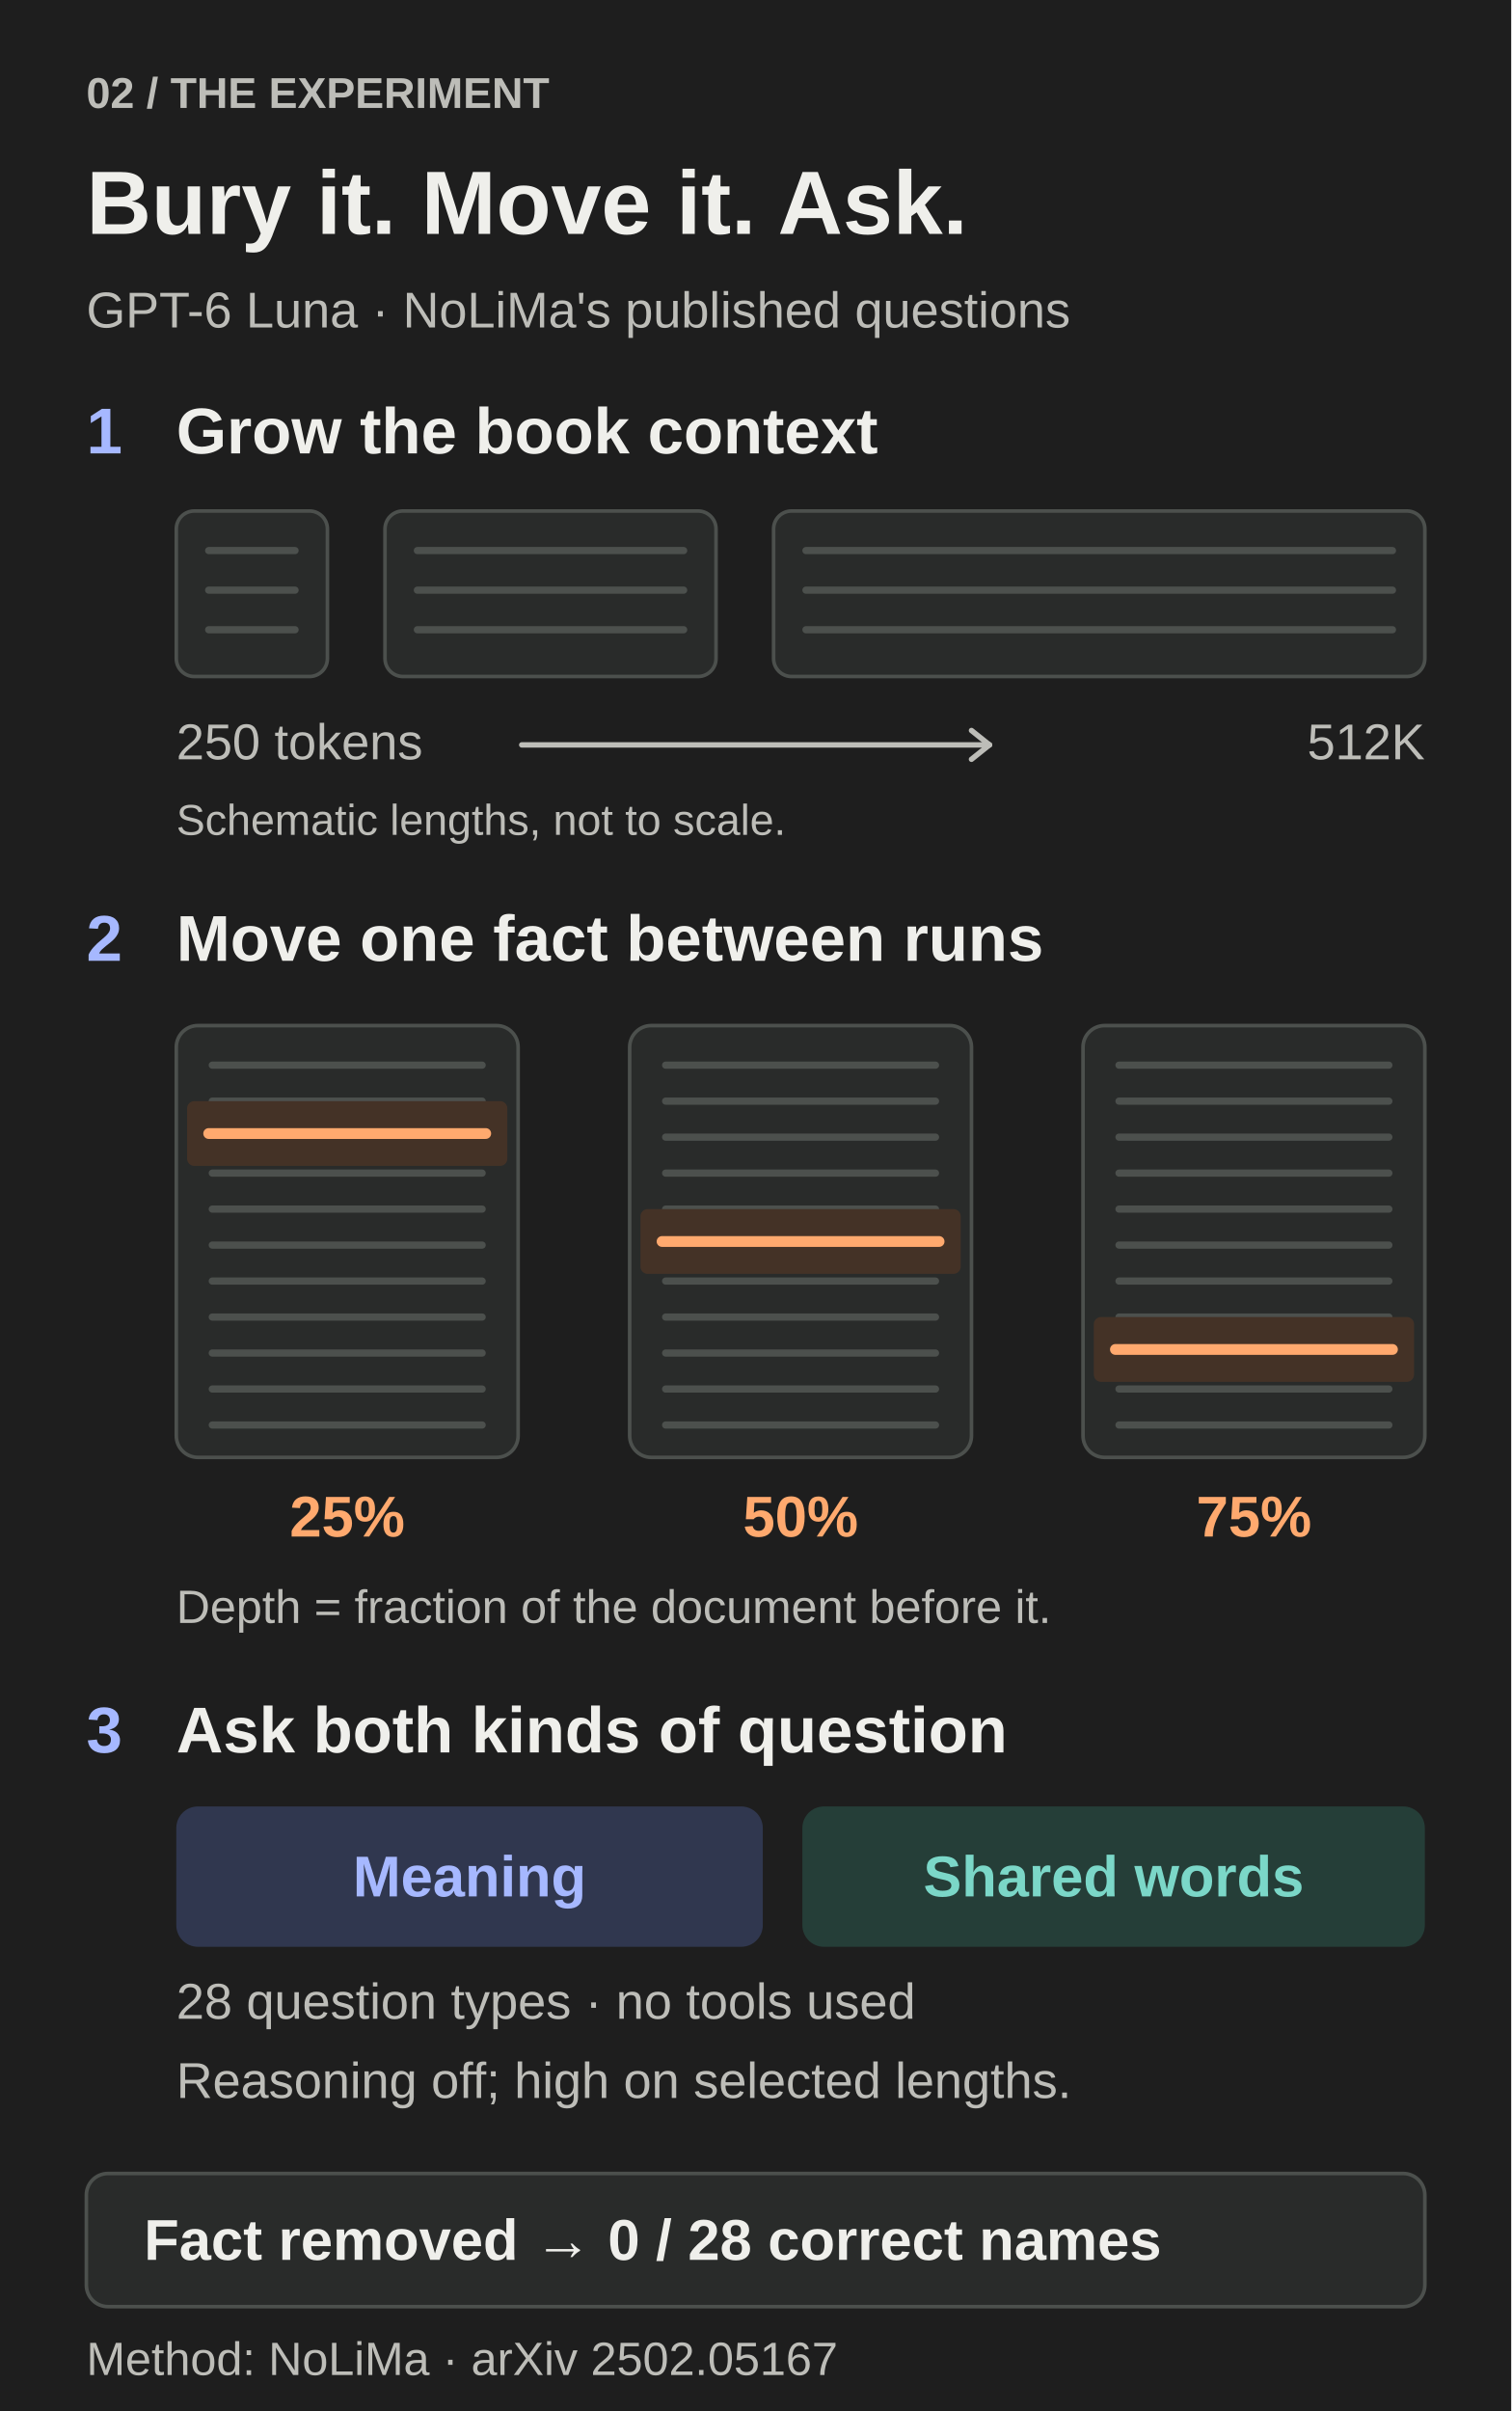
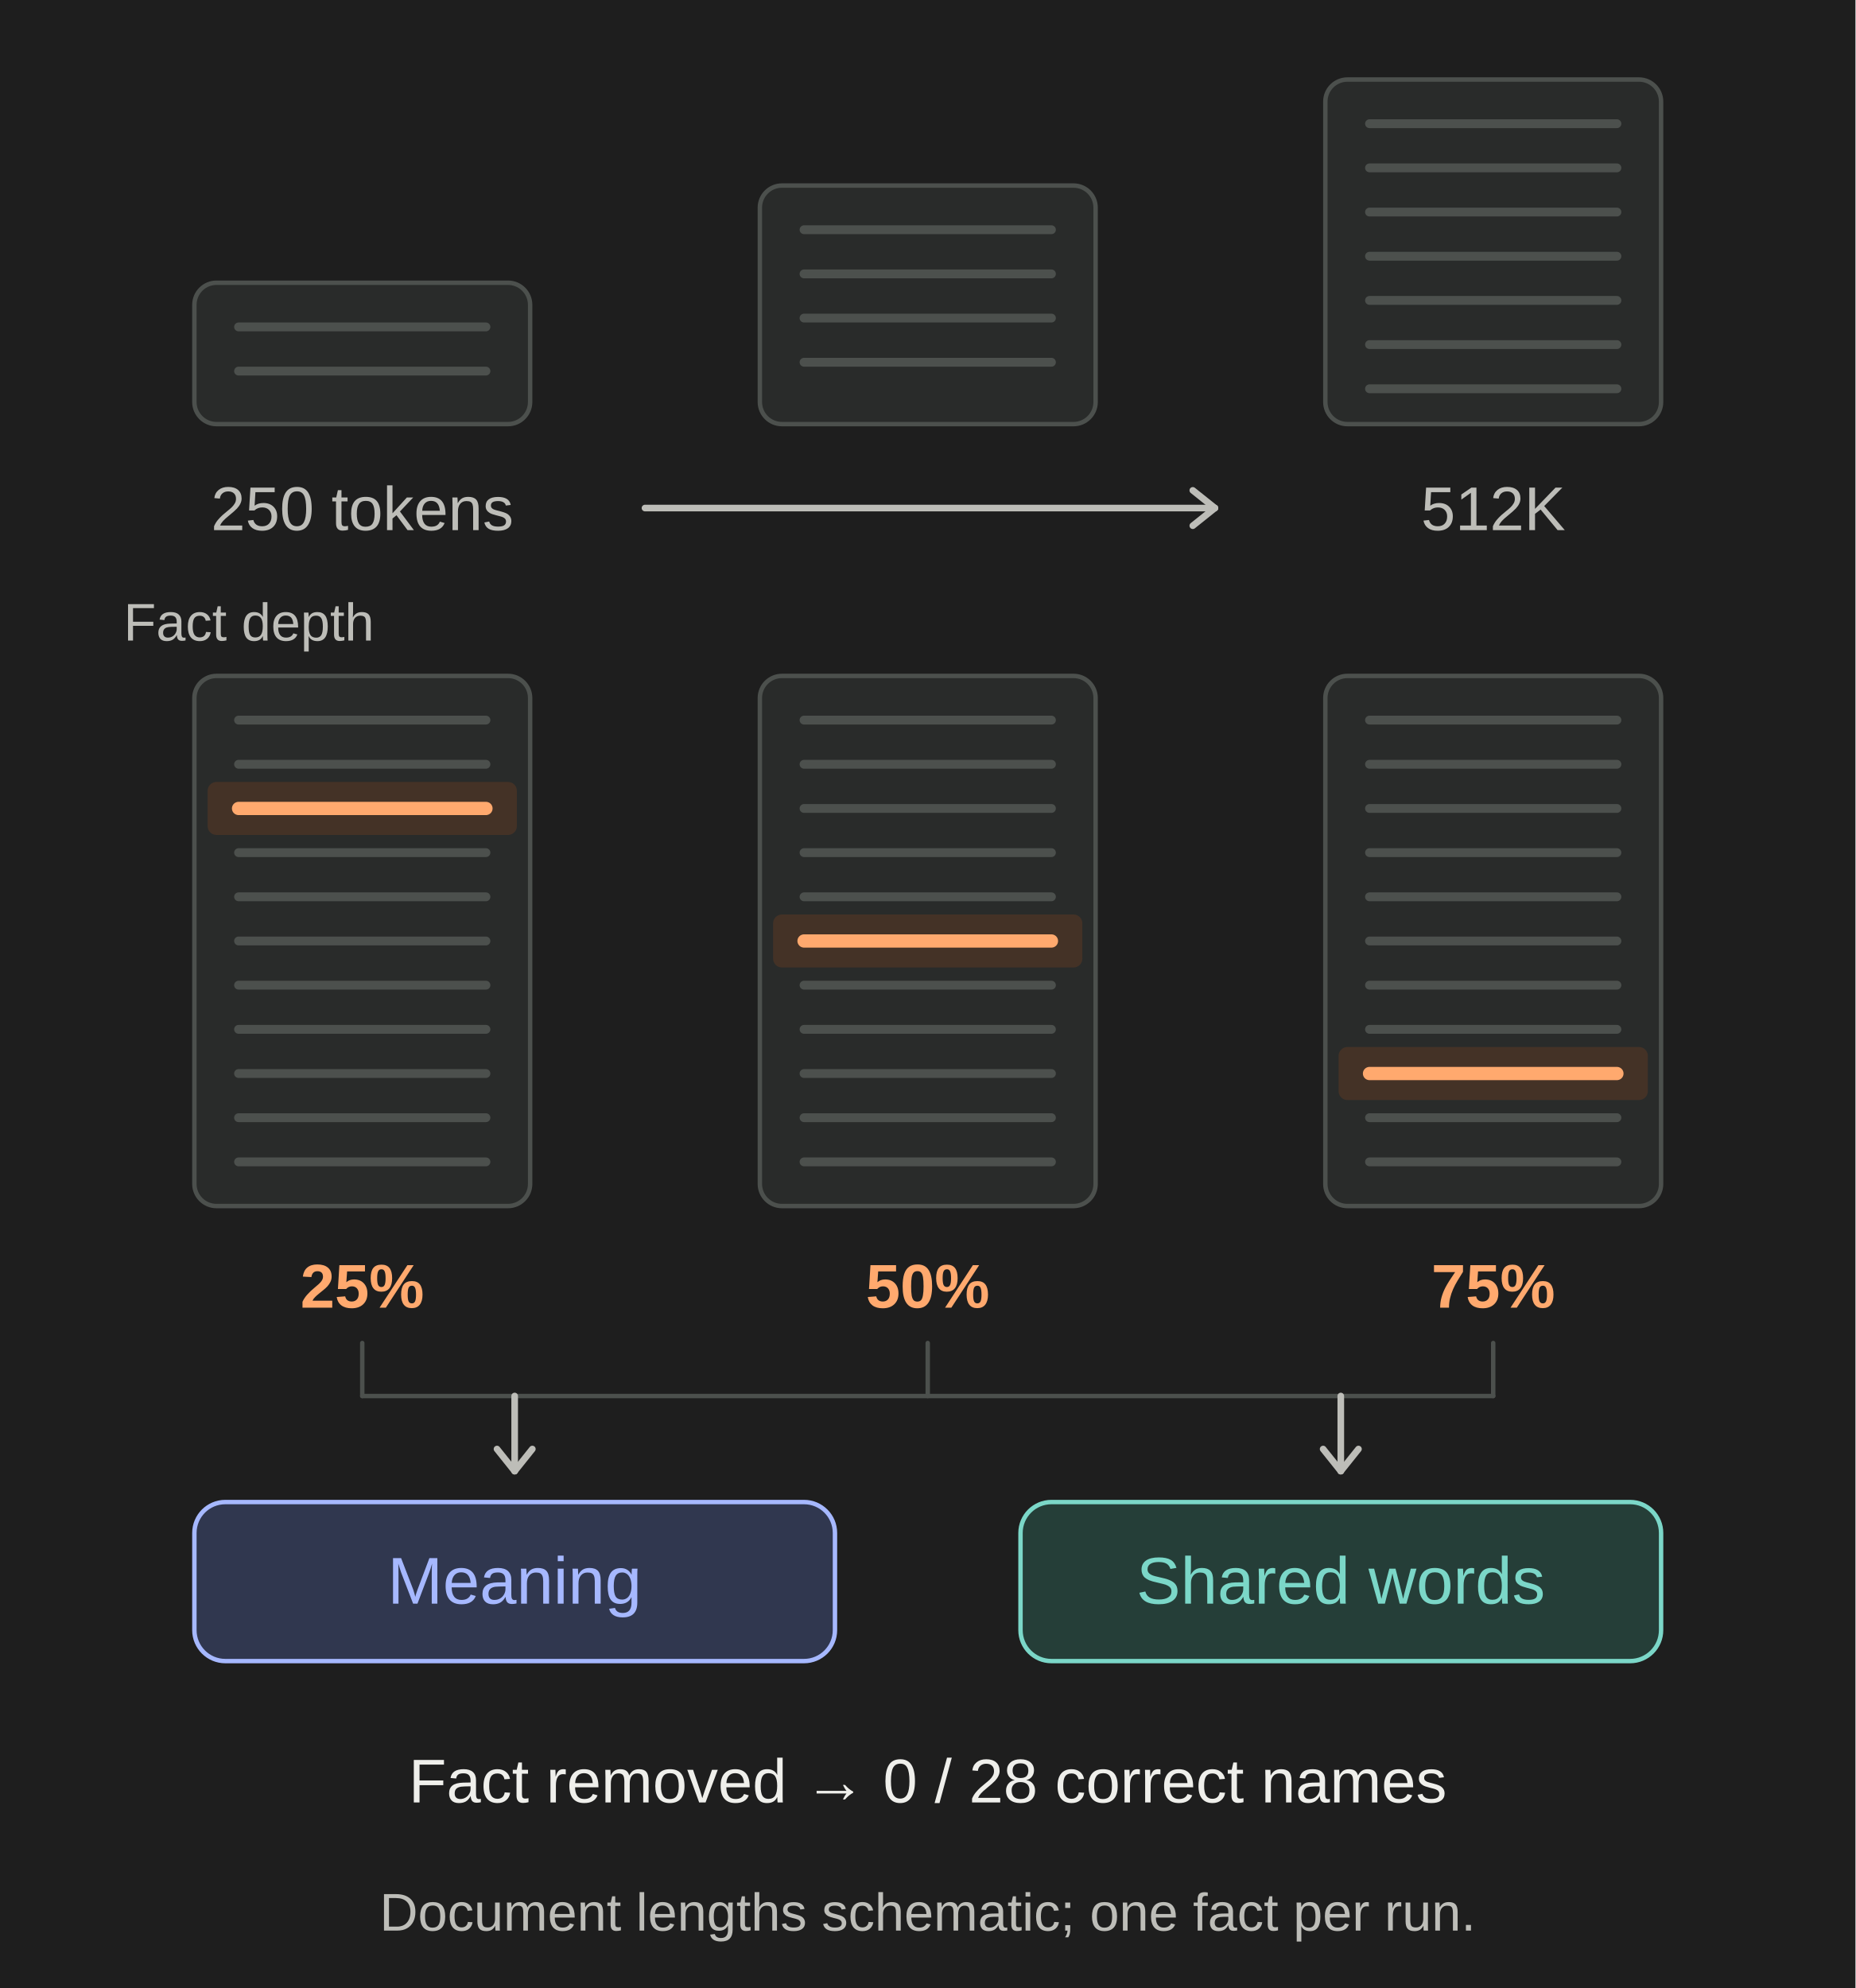
- <svg xmlns="http://www.w3.org/2000/svg" width="420" height="670" viewBox="0 0 420 670" role="img" aria-labelledby="title desc">
+ <svg xmlns="http://www.w3.org/2000/svg" width="420" height="450" viewBox="0 0 420 450" role="img" aria-labelledby="title desc">
  <defs>
    <pattern id="untested" width="8" height="8" patternUnits="userSpaceOnUse">
      <path d="M-2 2L2-2M0 8L8 0M6 10L10 6" fill="none" stroke="#4c504d" stroke-width="1" />
    </pattern>
  </defs>
-   <rect x="0" y="0" width="420" height="670" rx="0" fill="#1e1e1e" />
-   <text x="24" y="30" fill="#bdbdb8" font-family="Arial, Helvetica, sans-serif" font-size="12" font-weight="700" text-anchor="start">02 / THE EXPERIMENT</text>
-   <text x="24" y="65" fill="#efefeb" font-family="Arial, Helvetica, sans-serif" font-size="25" font-weight="700" text-anchor="start">Bury it. Move it. Ask.</text>
-   <text x="24" y="91" fill="#bdbdb8" font-family="Arial, Helvetica, sans-serif" font-size="14" font-weight="400" text-anchor="start">GPT-6 Luna · NoLiMa's published questions</text>
-   <text x="24" y="126" fill="#a6b8ff" font-family="Arial, Helvetica, sans-serif" font-size="18" font-weight="700" text-anchor="start">1</text>
-   <text x="49" y="126" fill="#efefeb" font-family="Arial, Helvetica, sans-serif" font-size="18" font-weight="700" text-anchor="start">Grow the book context</text>
-   <rect x="49" y="142" width="42" height="46" rx="5" fill="#292b2a" stroke="#4c504d" />
-   <path d="M58 153L82 153" fill="none" stroke="#4c504d" stroke-width="2" stroke-linecap="round" />
-   <path d="M58 164L82 164" fill="none" stroke="#4c504d" stroke-width="2" stroke-linecap="round" />
-   <path d="M58 175L82 175" fill="none" stroke="#4c504d" stroke-width="2" stroke-linecap="round" />
-   <rect x="107" y="142" width="92" height="46" rx="5" fill="#292b2a" stroke="#4c504d" />
-   <path d="M116 153L190 153" fill="none" stroke="#4c504d" stroke-width="2" stroke-linecap="round" />
-   <path d="M116 164L190 164" fill="none" stroke="#4c504d" stroke-width="2" stroke-linecap="round" />
-   <path d="M116 175L190 175" fill="none" stroke="#4c504d" stroke-width="2" stroke-linecap="round" />
-   <rect x="215" y="142" width="181" height="46" rx="5" fill="#292b2a" stroke="#4c504d" />
-   <path d="M224 153L387 153" fill="none" stroke="#4c504d" stroke-width="2" stroke-linecap="round" />
-   <path d="M224 164L387 164" fill="none" stroke="#4c504d" stroke-width="2" stroke-linecap="round" />
-   <path d="M224 175L387 175" fill="none" stroke="#4c504d" stroke-width="2" stroke-linecap="round" />
-   <text x="49" y="211" fill="#bdbdb8" font-family="Arial, Helvetica, sans-serif" font-size="14" font-weight="400" text-anchor="start">250 tokens</text>
-   <path d="M145 207L275 207" fill="none" stroke="#bdbdb8" stroke-width="1.5" stroke-linecap="round" />
-   <path d="M270 203L275 207" fill="none" stroke="#bdbdb8" stroke-width="1.5" stroke-linecap="round" />
-   <path d="M270 211L275 207" fill="none" stroke="#bdbdb8" stroke-width="1.5" stroke-linecap="round" />
-   <text x="396" y="211" fill="#bdbdb8" font-family="Arial, Helvetica, sans-serif" font-size="14" font-weight="400" text-anchor="end">512K</text>
-   <text x="49" y="232" fill="#bdbdb8" font-family="Arial, Helvetica, sans-serif" font-size="12" font-weight="400" text-anchor="start">Schematic lengths, not to scale.</text>
-   <text x="24" y="267" fill="#a6b8ff" font-family="Arial, Helvetica, sans-serif" font-size="18" font-weight="700" text-anchor="start">2</text>
-   <text x="49" y="267" fill="#efefeb" font-family="Arial, Helvetica, sans-serif" font-size="18" font-weight="700" text-anchor="start">Move one fact between runs</text>
-   <rect x="49" y="285" width="95" height="120" rx="6" fill="#292b2a" stroke="#4c504d" />
-   <path d="M59 296L134 296" fill="none" stroke="#4c504d" stroke-width="2" stroke-linecap="round" />
-   <path d="M59 306L134 306" fill="none" stroke="#4c504d" stroke-width="2" stroke-linecap="round" />
-   <path d="M59 316L134 316" fill="none" stroke="#4c504d" stroke-width="2" stroke-linecap="round" />
-   <path d="M59 326L134 326" fill="none" stroke="#4c504d" stroke-width="2" stroke-linecap="round" />
-   <path d="M59 336L134 336" fill="none" stroke="#4c504d" stroke-width="2" stroke-linecap="round" />
-   <path d="M59 346L134 346" fill="none" stroke="#4c504d" stroke-width="2" stroke-linecap="round" />
-   <path d="M59 356L134 356" fill="none" stroke="#4c504d" stroke-width="2" stroke-linecap="round" />
-   <path d="M59 366L134 366" fill="none" stroke="#4c504d" stroke-width="2" stroke-linecap="round" />
-   <path d="M59 376L134 376" fill="none" stroke="#4c504d" stroke-width="2" stroke-linecap="round" />
-   <path d="M59 386L134 386" fill="none" stroke="#4c504d" stroke-width="2" stroke-linecap="round" />
-   <path d="M59 396L134 396" fill="none" stroke="#4c504d" stroke-width="2" stroke-linecap="round" />
-   <rect x="52" y="306.0" width="89" height="18" rx="2" fill="#443226" />
-   <path d="M58 315.0L135 315.0" fill="none" stroke="#ffa96e" stroke-width="3" stroke-linecap="round" />
-   <text x="96.5" y="427" fill="#ffa96e" font-family="Arial, Helvetica, sans-serif" font-size="16" font-weight="700" text-anchor="middle">25%</text>
-   <rect x="175" y="285" width="95" height="120" rx="6" fill="#292b2a" stroke="#4c504d" />
-   <path d="M185 296L260 296" fill="none" stroke="#4c504d" stroke-width="2" stroke-linecap="round" />
-   <path d="M185 306L260 306" fill="none" stroke="#4c504d" stroke-width="2" stroke-linecap="round" />
-   <path d="M185 316L260 316" fill="none" stroke="#4c504d" stroke-width="2" stroke-linecap="round" />
-   <path d="M185 326L260 326" fill="none" stroke="#4c504d" stroke-width="2" stroke-linecap="round" />
-   <path d="M185 336L260 336" fill="none" stroke="#4c504d" stroke-width="2" stroke-linecap="round" />
-   <path d="M185 346L260 346" fill="none" stroke="#4c504d" stroke-width="2" stroke-linecap="round" />
-   <path d="M185 356L260 356" fill="none" stroke="#4c504d" stroke-width="2" stroke-linecap="round" />
-   <path d="M185 366L260 366" fill="none" stroke="#4c504d" stroke-width="2" stroke-linecap="round" />
-   <path d="M185 376L260 376" fill="none" stroke="#4c504d" stroke-width="2" stroke-linecap="round" />
-   <path d="M185 386L260 386" fill="none" stroke="#4c504d" stroke-width="2" stroke-linecap="round" />
-   <path d="M185 396L260 396" fill="none" stroke="#4c504d" stroke-width="2" stroke-linecap="round" />
-   <rect x="178" y="336.0" width="89" height="18" rx="2" fill="#443226" />
-   <path d="M184 345.0L261 345.0" fill="none" stroke="#ffa96e" stroke-width="3" stroke-linecap="round" />
-   <text x="222.5" y="427" fill="#ffa96e" font-family="Arial, Helvetica, sans-serif" font-size="16" font-weight="700" text-anchor="middle">50%</text>
-   <rect x="301" y="285" width="95" height="120" rx="6" fill="#292b2a" stroke="#4c504d" />
-   <path d="M311 296L386 296" fill="none" stroke="#4c504d" stroke-width="2" stroke-linecap="round" />
-   <path d="M311 306L386 306" fill="none" stroke="#4c504d" stroke-width="2" stroke-linecap="round" />
-   <path d="M311 316L386 316" fill="none" stroke="#4c504d" stroke-width="2" stroke-linecap="round" />
-   <path d="M311 326L386 326" fill="none" stroke="#4c504d" stroke-width="2" stroke-linecap="round" />
-   <path d="M311 336L386 336" fill="none" stroke="#4c504d" stroke-width="2" stroke-linecap="round" />
-   <path d="M311 346L386 346" fill="none" stroke="#4c504d" stroke-width="2" stroke-linecap="round" />
-   <path d="M311 356L386 356" fill="none" stroke="#4c504d" stroke-width="2" stroke-linecap="round" />
-   <path d="M311 366L386 366" fill="none" stroke="#4c504d" stroke-width="2" stroke-linecap="round" />
-   <path d="M311 376L386 376" fill="none" stroke="#4c504d" stroke-width="2" stroke-linecap="round" />
-   <path d="M311 386L386 386" fill="none" stroke="#4c504d" stroke-width="2" stroke-linecap="round" />
-   <path d="M311 396L386 396" fill="none" stroke="#4c504d" stroke-width="2" stroke-linecap="round" />
-   <rect x="304" y="366.0" width="89" height="18" rx="2" fill="#443226" />
-   <path d="M310 375.0L387 375.0" fill="none" stroke="#ffa96e" stroke-width="3" stroke-linecap="round" />
-   <text x="348.5" y="427" fill="#ffa96e" font-family="Arial, Helvetica, sans-serif" font-size="16" font-weight="700" text-anchor="middle">75%</text>
-   <text x="49" y="451" fill="#bdbdb8" font-family="Arial, Helvetica, sans-serif" font-size="13" font-weight="400" text-anchor="start">Depth = fraction of the document before it.</text>
-   <text x="24" y="487" fill="#a6b8ff" font-family="Arial, Helvetica, sans-serif" font-size="18" font-weight="700" text-anchor="start">3</text>
-   <text x="49" y="487" fill="#efefeb" font-family="Arial, Helvetica, sans-serif" font-size="18" font-weight="700" text-anchor="start">Ask both kinds of question</text>
-   <rect x="49" y="502" width="163" height="39" rx="6" fill="#30374f" />
-   <text x="130.5" y="527" fill="#a6b8ff" font-family="Arial, Helvetica, sans-serif" font-size="16" font-weight="700" text-anchor="middle">Meaning</text>
-   <rect x="223" y="502" width="173" height="39" rx="6" fill="#253e38" />
-   <text x="309.5" y="527" fill="#7bd7c8" font-family="Arial, Helvetica, sans-serif" font-size="16" font-weight="700" text-anchor="middle">Shared words</text>
-   <text x="49" y="561" fill="#bdbdb8" font-family="Arial, Helvetica, sans-serif" font-size="14" font-weight="400" text-anchor="start">28 question types · no tools used</text>
-   <text x="49" y="583" fill="#bdbdb8" font-family="Arial, Helvetica, sans-serif" font-size="14" font-weight="400" text-anchor="start">Reasoning off; high on selected lengths.</text>
-   <rect x="24" y="604" width="372" height="37" rx="6" fill="#292b2a" stroke="#4c504d" />
-   <text x="40" y="628" fill="#efefeb" font-family="Arial, Helvetica, sans-serif" font-size="16" font-weight="700" text-anchor="start">Fact removed → 0 / 28 correct names</text>
-   <a href="https://arxiv.org/abs/2502.05167">
-     <text x="24" y="660" fill="#bdbdb8" font-family="Arial, Helvetica, sans-serif" font-size="13" font-weight="400" text-anchor="start">Method: NoLiMa · arXiv 2502.05167</text>
-   </a>
+   <rect x="0" y="0" width="420" height="450" rx="0" fill="#1e1e1e" />
+   <rect x="44" y="64" width="76" height="32" rx="5" fill="#292b2a" stroke="#4c504d" />
+   <path d="M54 74L110 74" fill="none" stroke="#4c504d" stroke-width="2" stroke-linecap="round" />
+   <path d="M54 84L110 84" fill="none" stroke="#4c504d" stroke-width="2" stroke-linecap="round" />
+   <rect x="172" y="42" width="76" height="54" rx="5" fill="#292b2a" stroke="#4c504d" />
+   <path d="M182 52L238 52" fill="none" stroke="#4c504d" stroke-width="2" stroke-linecap="round" />
+   <path d="M182 62L238 62" fill="none" stroke="#4c504d" stroke-width="2" stroke-linecap="round" />
+   <path d="M182 72L238 72" fill="none" stroke="#4c504d" stroke-width="2" stroke-linecap="round" />
+   <path d="M182 82L238 82" fill="none" stroke="#4c504d" stroke-width="2" stroke-linecap="round" />
+   <rect x="300" y="18" width="76" height="78" rx="5" fill="#292b2a" stroke="#4c504d" />
+   <path d="M310 28L366 28" fill="none" stroke="#4c504d" stroke-width="2" stroke-linecap="round" />
+   <path d="M310 38L366 38" fill="none" stroke="#4c504d" stroke-width="2" stroke-linecap="round" />
+   <path d="M310 48L366 48" fill="none" stroke="#4c504d" stroke-width="2" stroke-linecap="round" />
+   <path d="M310 58L366 58" fill="none" stroke="#4c504d" stroke-width="2" stroke-linecap="round" />
+   <path d="M310 68L366 68" fill="none" stroke="#4c504d" stroke-width="2" stroke-linecap="round" />
+   <path d="M310 78L366 78" fill="none" stroke="#4c504d" stroke-width="2" stroke-linecap="round" />
+   <path d="M310 88L366 88" fill="none" stroke="#4c504d" stroke-width="2" stroke-linecap="round" />
+   <text x="82" y="120" fill="#bdbdb8" font-family="Arial, Helvetica, sans-serif" font-size="14" font-weight="400" text-anchor="middle">250 tokens</text>
+   <path d="M146 115L275 115" fill="none" stroke="#bdbdb8" stroke-width="1.5" stroke-linecap="round" />
+   <path d="M270 111L275 115" fill="none" stroke="#bdbdb8" stroke-width="1.5" stroke-linecap="round" />
+   <path d="M270 119L275 115" fill="none" stroke="#bdbdb8" stroke-width="1.5" stroke-linecap="round" />
+   <text x="338" y="120" fill="#bdbdb8" font-family="Arial, Helvetica, sans-serif" font-size="14" font-weight="400" text-anchor="middle">512K</text>
+   <text x="28" y="145" fill="#bdbdb8" font-family="Arial, Helvetica, sans-serif" font-size="12" font-weight="400" text-anchor="start">Fact depth</text>
+   <rect x="44" y="153" width="76" height="120" rx="5" fill="#292b2a" stroke="#4c504d" />
+   <path d="M54 163L110 163" fill="none" stroke="#4c504d" stroke-width="2" stroke-linecap="round" />
+   <path d="M54 173L110 173" fill="none" stroke="#4c504d" stroke-width="2" stroke-linecap="round" />
+   <path d="M54 183L110 183" fill="none" stroke="#4c504d" stroke-width="2" stroke-linecap="round" />
+   <path d="M54 193L110 193" fill="none" stroke="#4c504d" stroke-width="2" stroke-linecap="round" />
+   <path d="M54 203L110 203" fill="none" stroke="#4c504d" stroke-width="2" stroke-linecap="round" />
+   <path d="M54 213L110 213" fill="none" stroke="#4c504d" stroke-width="2" stroke-linecap="round" />
+   <path d="M54 223L110 223" fill="none" stroke="#4c504d" stroke-width="2" stroke-linecap="round" />
+   <path d="M54 233L110 233" fill="none" stroke="#4c504d" stroke-width="2" stroke-linecap="round" />
+   <path d="M54 243L110 243" fill="none" stroke="#4c504d" stroke-width="2" stroke-linecap="round" />
+   <path d="M54 253L110 253" fill="none" stroke="#4c504d" stroke-width="2" stroke-linecap="round" />
+   <path d="M54 263L110 263" fill="none" stroke="#4c504d" stroke-width="2" stroke-linecap="round" />
+   <rect x="47" y="177.0" width="70" height="12" rx="2" fill="#443226" />
+   <path d="M54 183.0L110 183.0" fill="none" stroke="#ffa96e" stroke-width="3" stroke-linecap="round" />
+   <text x="82" y="296" fill="#ffa96e" font-family="Arial, Helvetica, sans-serif" font-size="14" font-weight="700" text-anchor="middle">25%</text>
+   <path d="M82 304L82 316" fill="none" stroke="#4c504d" stroke-width="1" stroke-linecap="round" />
+   <rect x="172" y="153" width="76" height="120" rx="5" fill="#292b2a" stroke="#4c504d" />
+   <path d="M182 163L238 163" fill="none" stroke="#4c504d" stroke-width="2" stroke-linecap="round" />
+   <path d="M182 173L238 173" fill="none" stroke="#4c504d" stroke-width="2" stroke-linecap="round" />
+   <path d="M182 183L238 183" fill="none" stroke="#4c504d" stroke-width="2" stroke-linecap="round" />
+   <path d="M182 193L238 193" fill="none" stroke="#4c504d" stroke-width="2" stroke-linecap="round" />
+   <path d="M182 203L238 203" fill="none" stroke="#4c504d" stroke-width="2" stroke-linecap="round" />
+   <path d="M182 213L238 213" fill="none" stroke="#4c504d" stroke-width="2" stroke-linecap="round" />
+   <path d="M182 223L238 223" fill="none" stroke="#4c504d" stroke-width="2" stroke-linecap="round" />
+   <path d="M182 233L238 233" fill="none" stroke="#4c504d" stroke-width="2" stroke-linecap="round" />
+   <path d="M182 243L238 243" fill="none" stroke="#4c504d" stroke-width="2" stroke-linecap="round" />
+   <path d="M182 253L238 253" fill="none" stroke="#4c504d" stroke-width="2" stroke-linecap="round" />
+   <path d="M182 263L238 263" fill="none" stroke="#4c504d" stroke-width="2" stroke-linecap="round" />
+   <rect x="175" y="207.0" width="70" height="12" rx="2" fill="#443226" />
+   <path d="M182 213.0L238 213.0" fill="none" stroke="#ffa96e" stroke-width="3" stroke-linecap="round" />
+   <text x="210" y="296" fill="#ffa96e" font-family="Arial, Helvetica, sans-serif" font-size="14" font-weight="700" text-anchor="middle">50%</text>
+   <path d="M210 304L210 316" fill="none" stroke="#4c504d" stroke-width="1" stroke-linecap="round" />
+   <rect x="300" y="153" width="76" height="120" rx="5" fill="#292b2a" stroke="#4c504d" />
+   <path d="M310 163L366 163" fill="none" stroke="#4c504d" stroke-width="2" stroke-linecap="round" />
+   <path d="M310 173L366 173" fill="none" stroke="#4c504d" stroke-width="2" stroke-linecap="round" />
+   <path d="M310 183L366 183" fill="none" stroke="#4c504d" stroke-width="2" stroke-linecap="round" />
+   <path d="M310 193L366 193" fill="none" stroke="#4c504d" stroke-width="2" stroke-linecap="round" />
+   <path d="M310 203L366 203" fill="none" stroke="#4c504d" stroke-width="2" stroke-linecap="round" />
+   <path d="M310 213L366 213" fill="none" stroke="#4c504d" stroke-width="2" stroke-linecap="round" />
+   <path d="M310 223L366 223" fill="none" stroke="#4c504d" stroke-width="2" stroke-linecap="round" />
+   <path d="M310 233L366 233" fill="none" stroke="#4c504d" stroke-width="2" stroke-linecap="round" />
+   <path d="M310 243L366 243" fill="none" stroke="#4c504d" stroke-width="2" stroke-linecap="round" />
+   <path d="M310 253L366 253" fill="none" stroke="#4c504d" stroke-width="2" stroke-linecap="round" />
+   <path d="M310 263L366 263" fill="none" stroke="#4c504d" stroke-width="2" stroke-linecap="round" />
+   <rect x="303" y="237.0" width="70" height="12" rx="2" fill="#443226" />
+   <path d="M310 243.0L366 243.0" fill="none" stroke="#ffa96e" stroke-width="3" stroke-linecap="round" />
+   <text x="338" y="296" fill="#ffa96e" font-family="Arial, Helvetica, sans-serif" font-size="14" font-weight="700" text-anchor="middle">75%</text>
+   <path d="M338 304L338 316" fill="none" stroke="#4c504d" stroke-width="1" stroke-linecap="round" />
+   <path d="M82 316L338 316" fill="none" stroke="#4c504d" stroke-width="1" stroke-linecap="round" />
+   <path d="M116.5 316L116.5 333" fill="none" stroke="#bdbdb8" stroke-width="1.5" stroke-linecap="round" />
+   <path d="M112.5 328L116.5 333" fill="none" stroke="#bdbdb8" stroke-width="1.5" stroke-linecap="round" />
+   <path d="M120.5 328L116.5 333" fill="none" stroke="#bdbdb8" stroke-width="1.5" stroke-linecap="round" />
+   <rect x="44" y="340" width="145" height="36" rx="7" fill="#30374f" stroke="#a6b8ff" />
+   <text x="116.5" y="363" fill="#a6b8ff" font-family="Arial, Helvetica, sans-serif" font-size="15" font-weight="400" text-anchor="middle">Meaning</text>
+   <path d="M303.5 316L303.5 333" fill="none" stroke="#bdbdb8" stroke-width="1.5" stroke-linecap="round" />
+   <path d="M299.5 328L303.5 333" fill="none" stroke="#bdbdb8" stroke-width="1.5" stroke-linecap="round" />
+   <path d="M307.5 328L303.5 333" fill="none" stroke="#bdbdb8" stroke-width="1.5" stroke-linecap="round" />
+   <rect x="231" y="340" width="145" height="36" rx="7" fill="#253e38" stroke="#7bd7c8" />
+   <text x="303.5" y="363" fill="#7bd7c8" font-family="Arial, Helvetica, sans-serif" font-size="15" font-weight="400" text-anchor="middle">Shared words</text>
+   <text x="210" y="408" fill="#efefeb" font-family="Arial, Helvetica, sans-serif" font-size="14" font-weight="400" text-anchor="middle">Fact removed → 0 / 28 correct names</text>
+   <text x="210" y="437" fill="#bdbdb8" font-family="Arial, Helvetica, sans-serif" font-size="12" font-weight="400" text-anchor="middle">Document lengths schematic; one fact per run.</text>
</svg>
